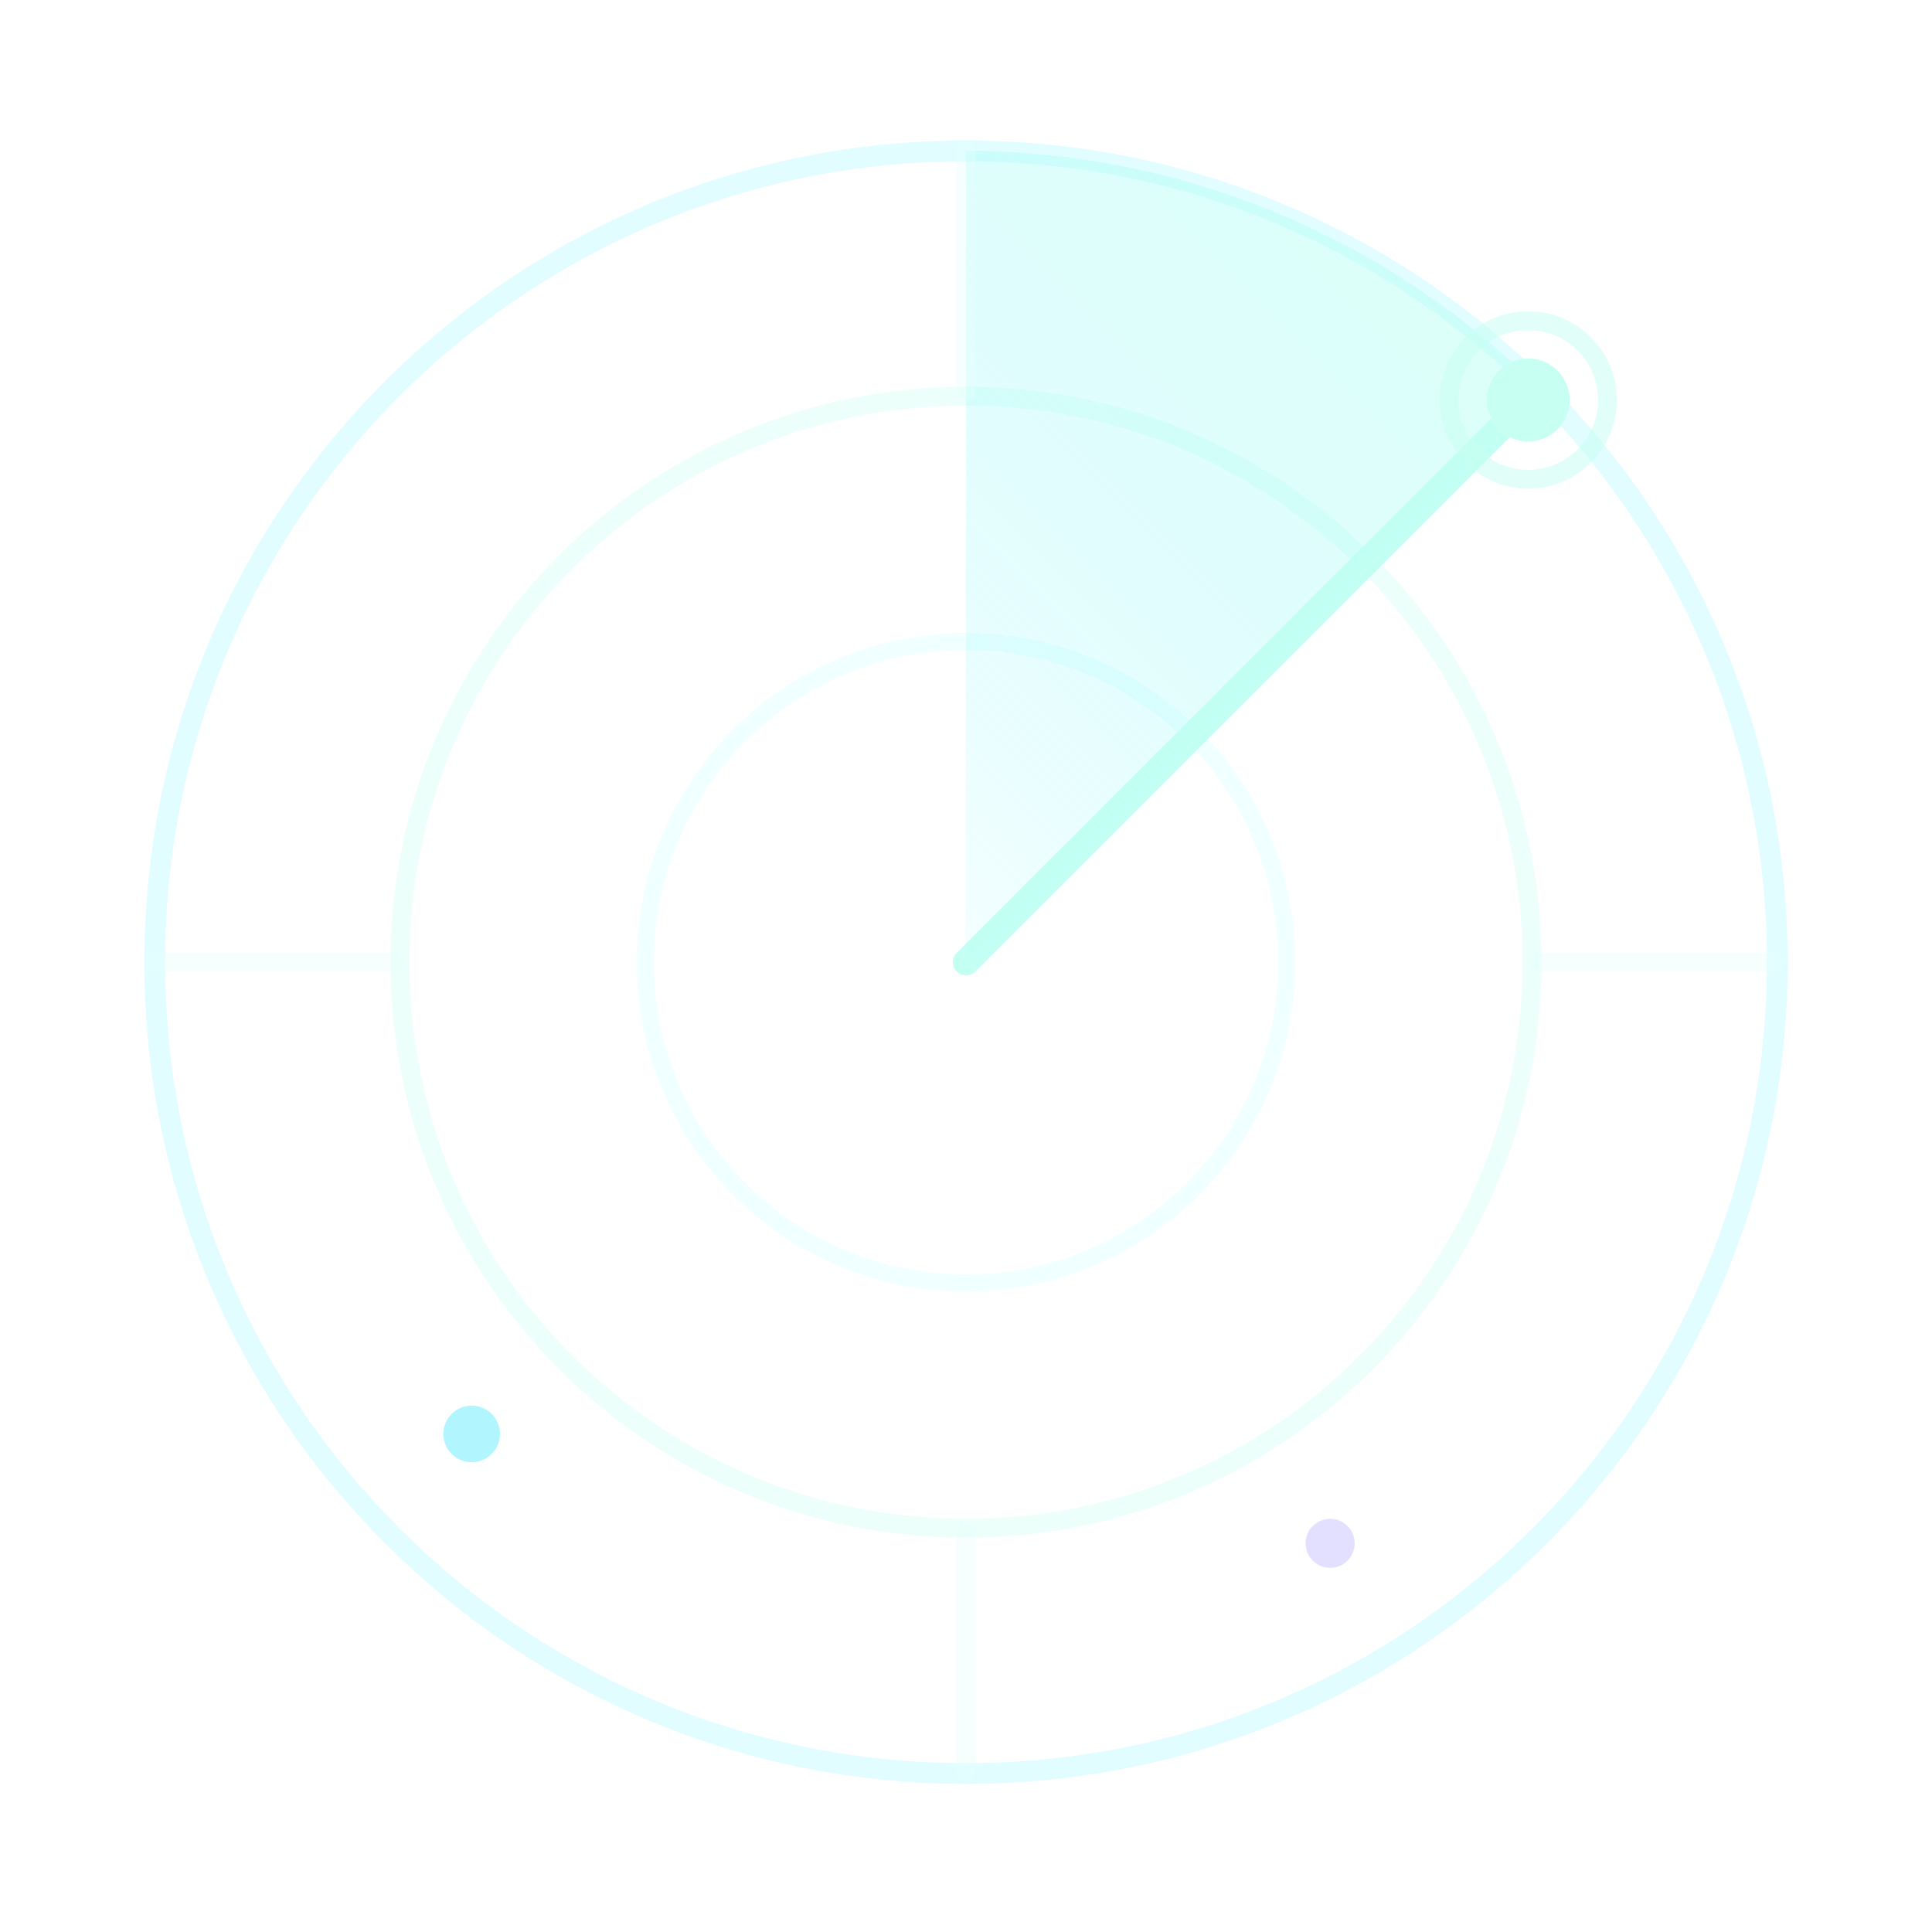
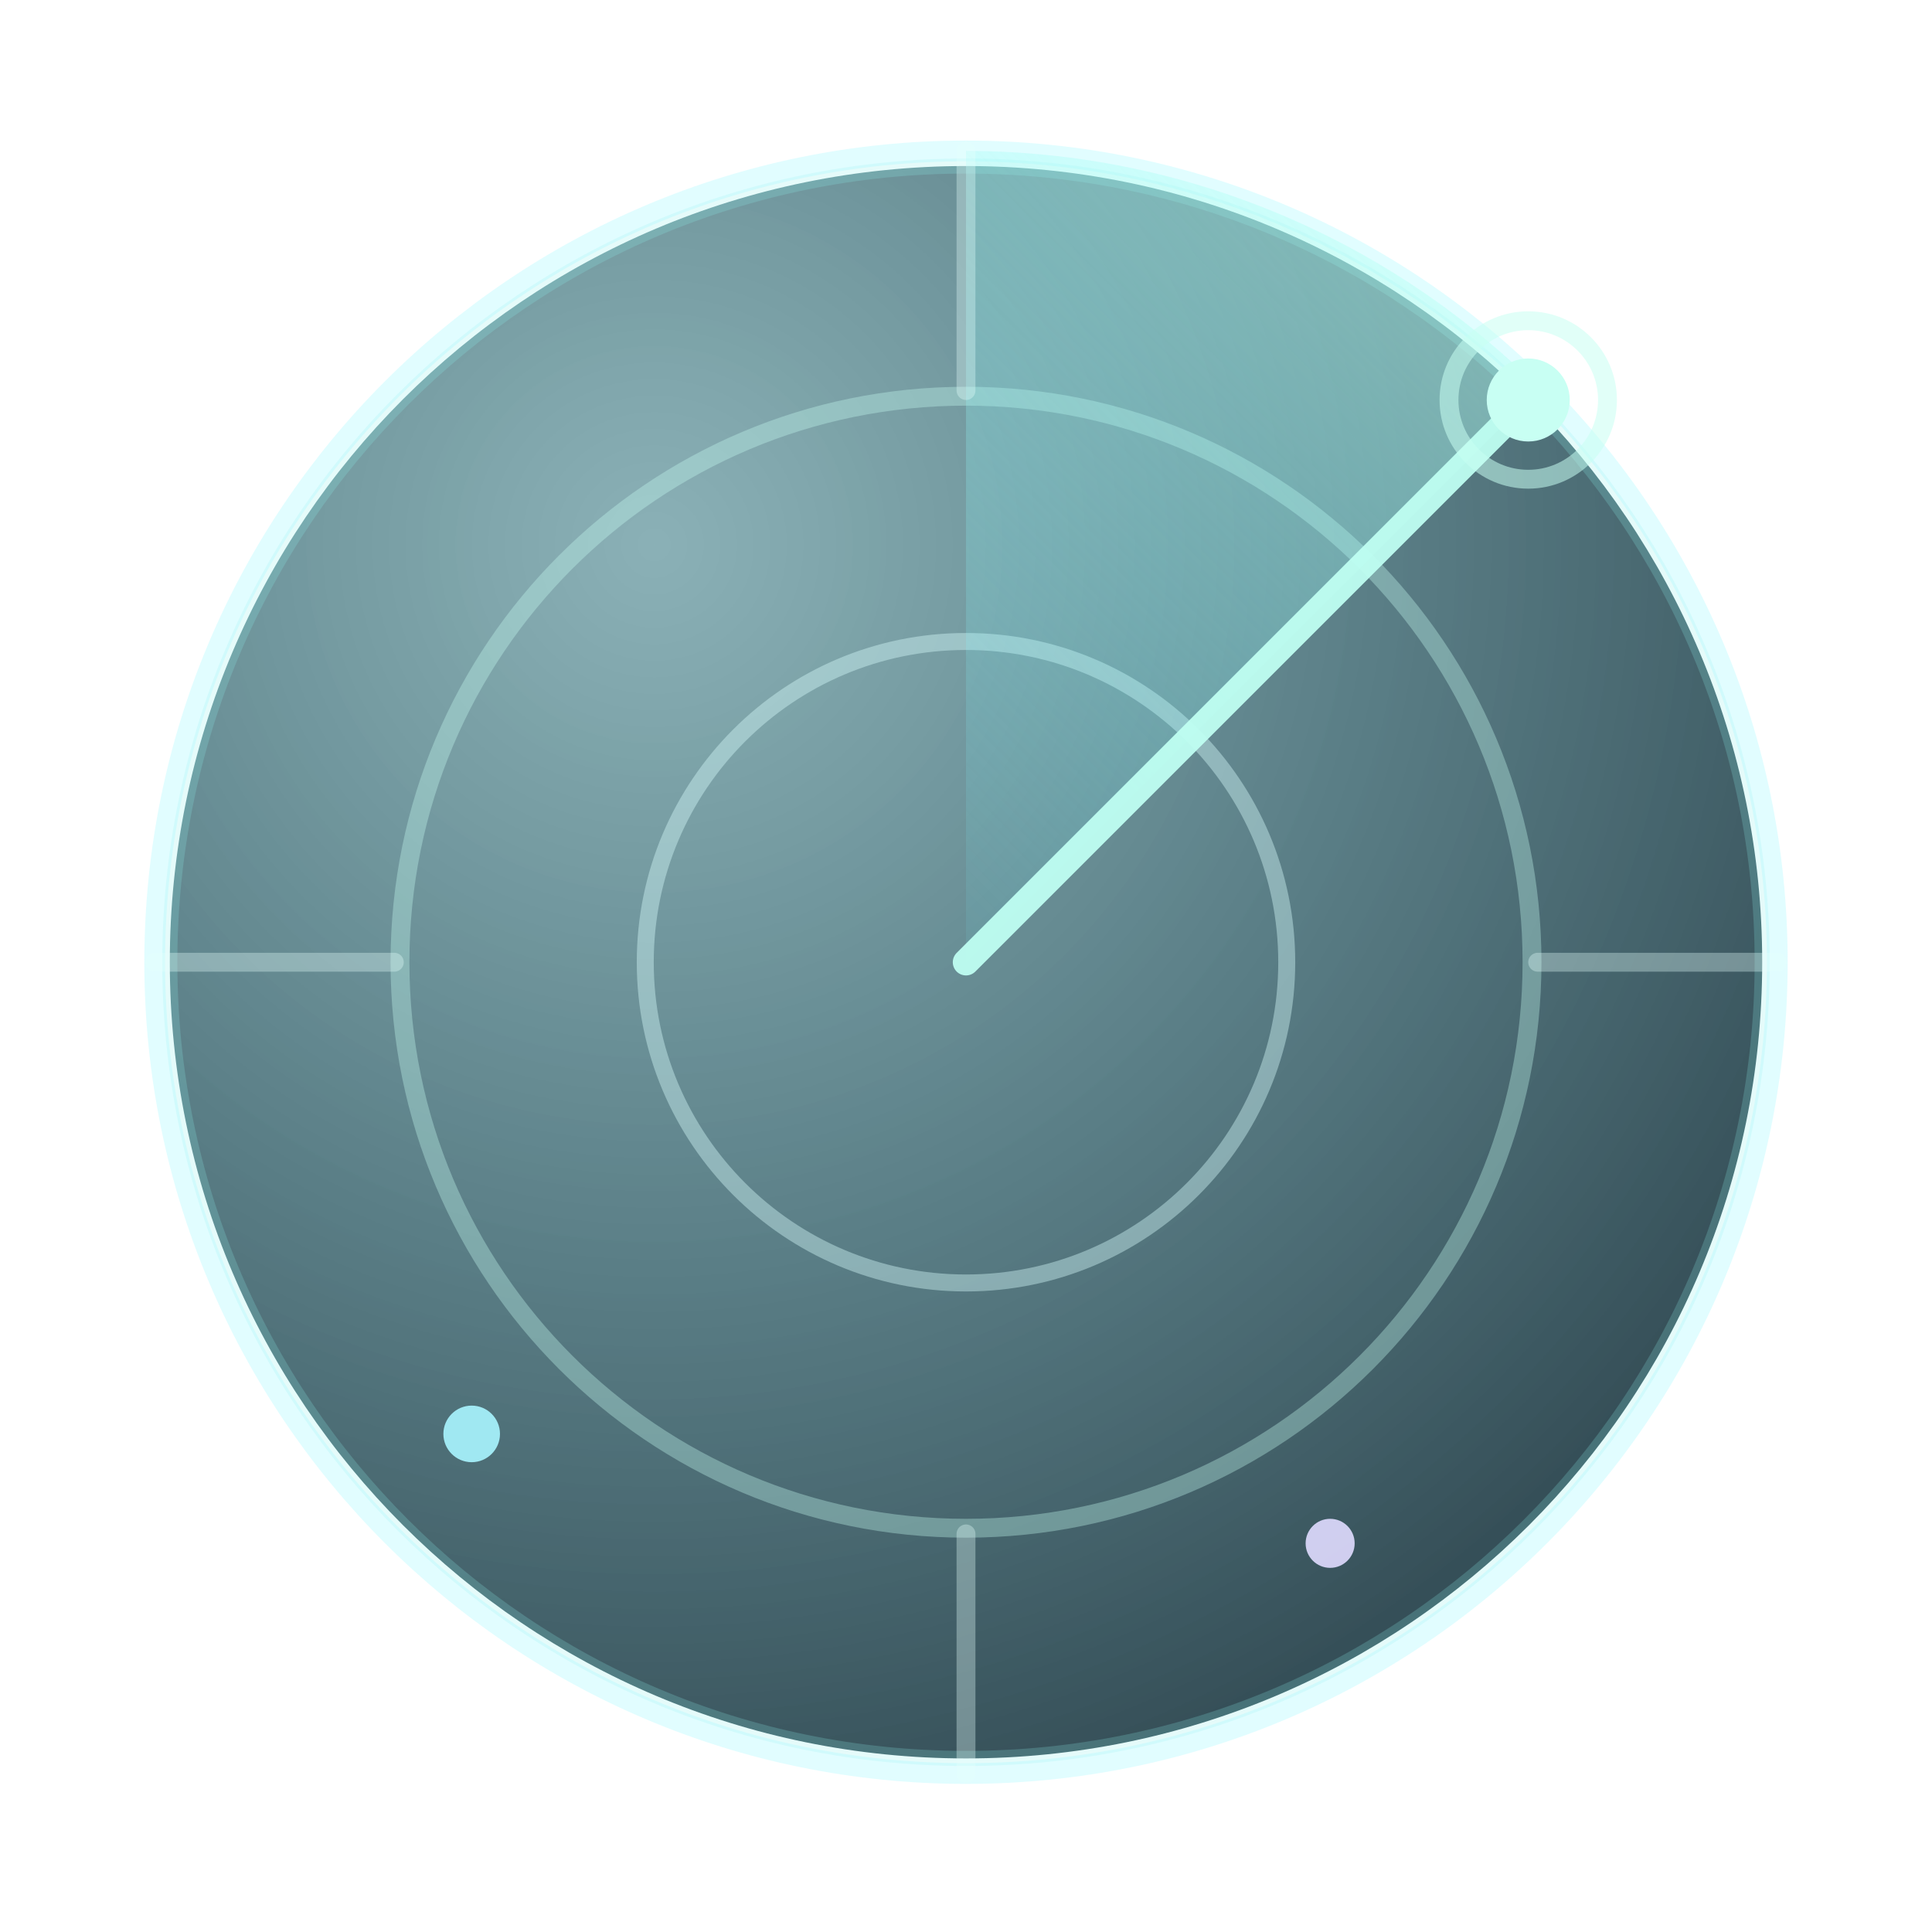
<svg xmlns="http://www.w3.org/2000/svg" width="1024" height="1024" viewBox="0 0 1024 1024">
  <defs>
+     <radialGradient id="glass" cx="0" cy="0" r="1" gradientTransform="translate(350 286) rotate(49) scale(690)" gradientUnits="userSpaceOnUse">
+       <stop stop-color="#17636D" stop-opacity="0.50" />
+       <stop offset="0.52" stop-color="#0A414D" stop-opacity="0.66" />
+       <stop offset="1" stop-color="#03232E" stop-opacity="0.80" />
+     </radialGradient>
    <linearGradient id="sweep" x1="512" y1="510" x2="824" y2="198" gradientUnits="userSpaceOnUse">
      <stop stop-color="#73F4FF" stop-opacity="0.08" />
      <stop offset="1" stop-color="#B7FFF2" stop-opacity="0.48" />
    </linearGradient>
  </defs>
+   <circle cx="512" cy="510" r="422" fill="url(#glass)" stroke="#8CEEE7" stroke-opacity="0.22" stroke-width="8" />
  <circle cx="512" cy="510" r="430" fill="none" stroke="#A7FAFF" stroke-opacity="0.34" stroke-width="11" />
  <circle cx="512" cy="510" r="300" fill="none" stroke="#C9FFF5" stroke-opacity="0.34" stroke-width="10" />
  <circle cx="512" cy="510" r="170" fill="none" stroke="#D9FFFF" stroke-opacity="0.40" stroke-width="9" />
  <path d="M512 510L512 80A430 430 0 0 1 816 206Z" fill="url(#sweep)" />
  <path d="M512 510L816 206" fill="none" stroke="#BFFFF2" stroke-opacity="0.94" stroke-width="14" stroke-linecap="round" />
  <path d="M512 80V207M512 813V940M82 510H209M815 510H942" fill="none" stroke="#E6FFFC" stroke-opacity="0.34" stroke-width="10" stroke-linecap="round" />
  <circle cx="810" cy="212" r="22" fill="#C8FFF3" />
  <circle cx="810" cy="212" r="42" fill="none" stroke="#C8FFF3" stroke-opacity="0.54" stroke-width="10" />
  <circle cx="250" cy="760" r="15" fill="#A9F5FF" fill-opacity="0.90" />
  <circle cx="705" cy="818" r="13" fill="#E0DCFF" fill-opacity="0.90" />
</svg>
